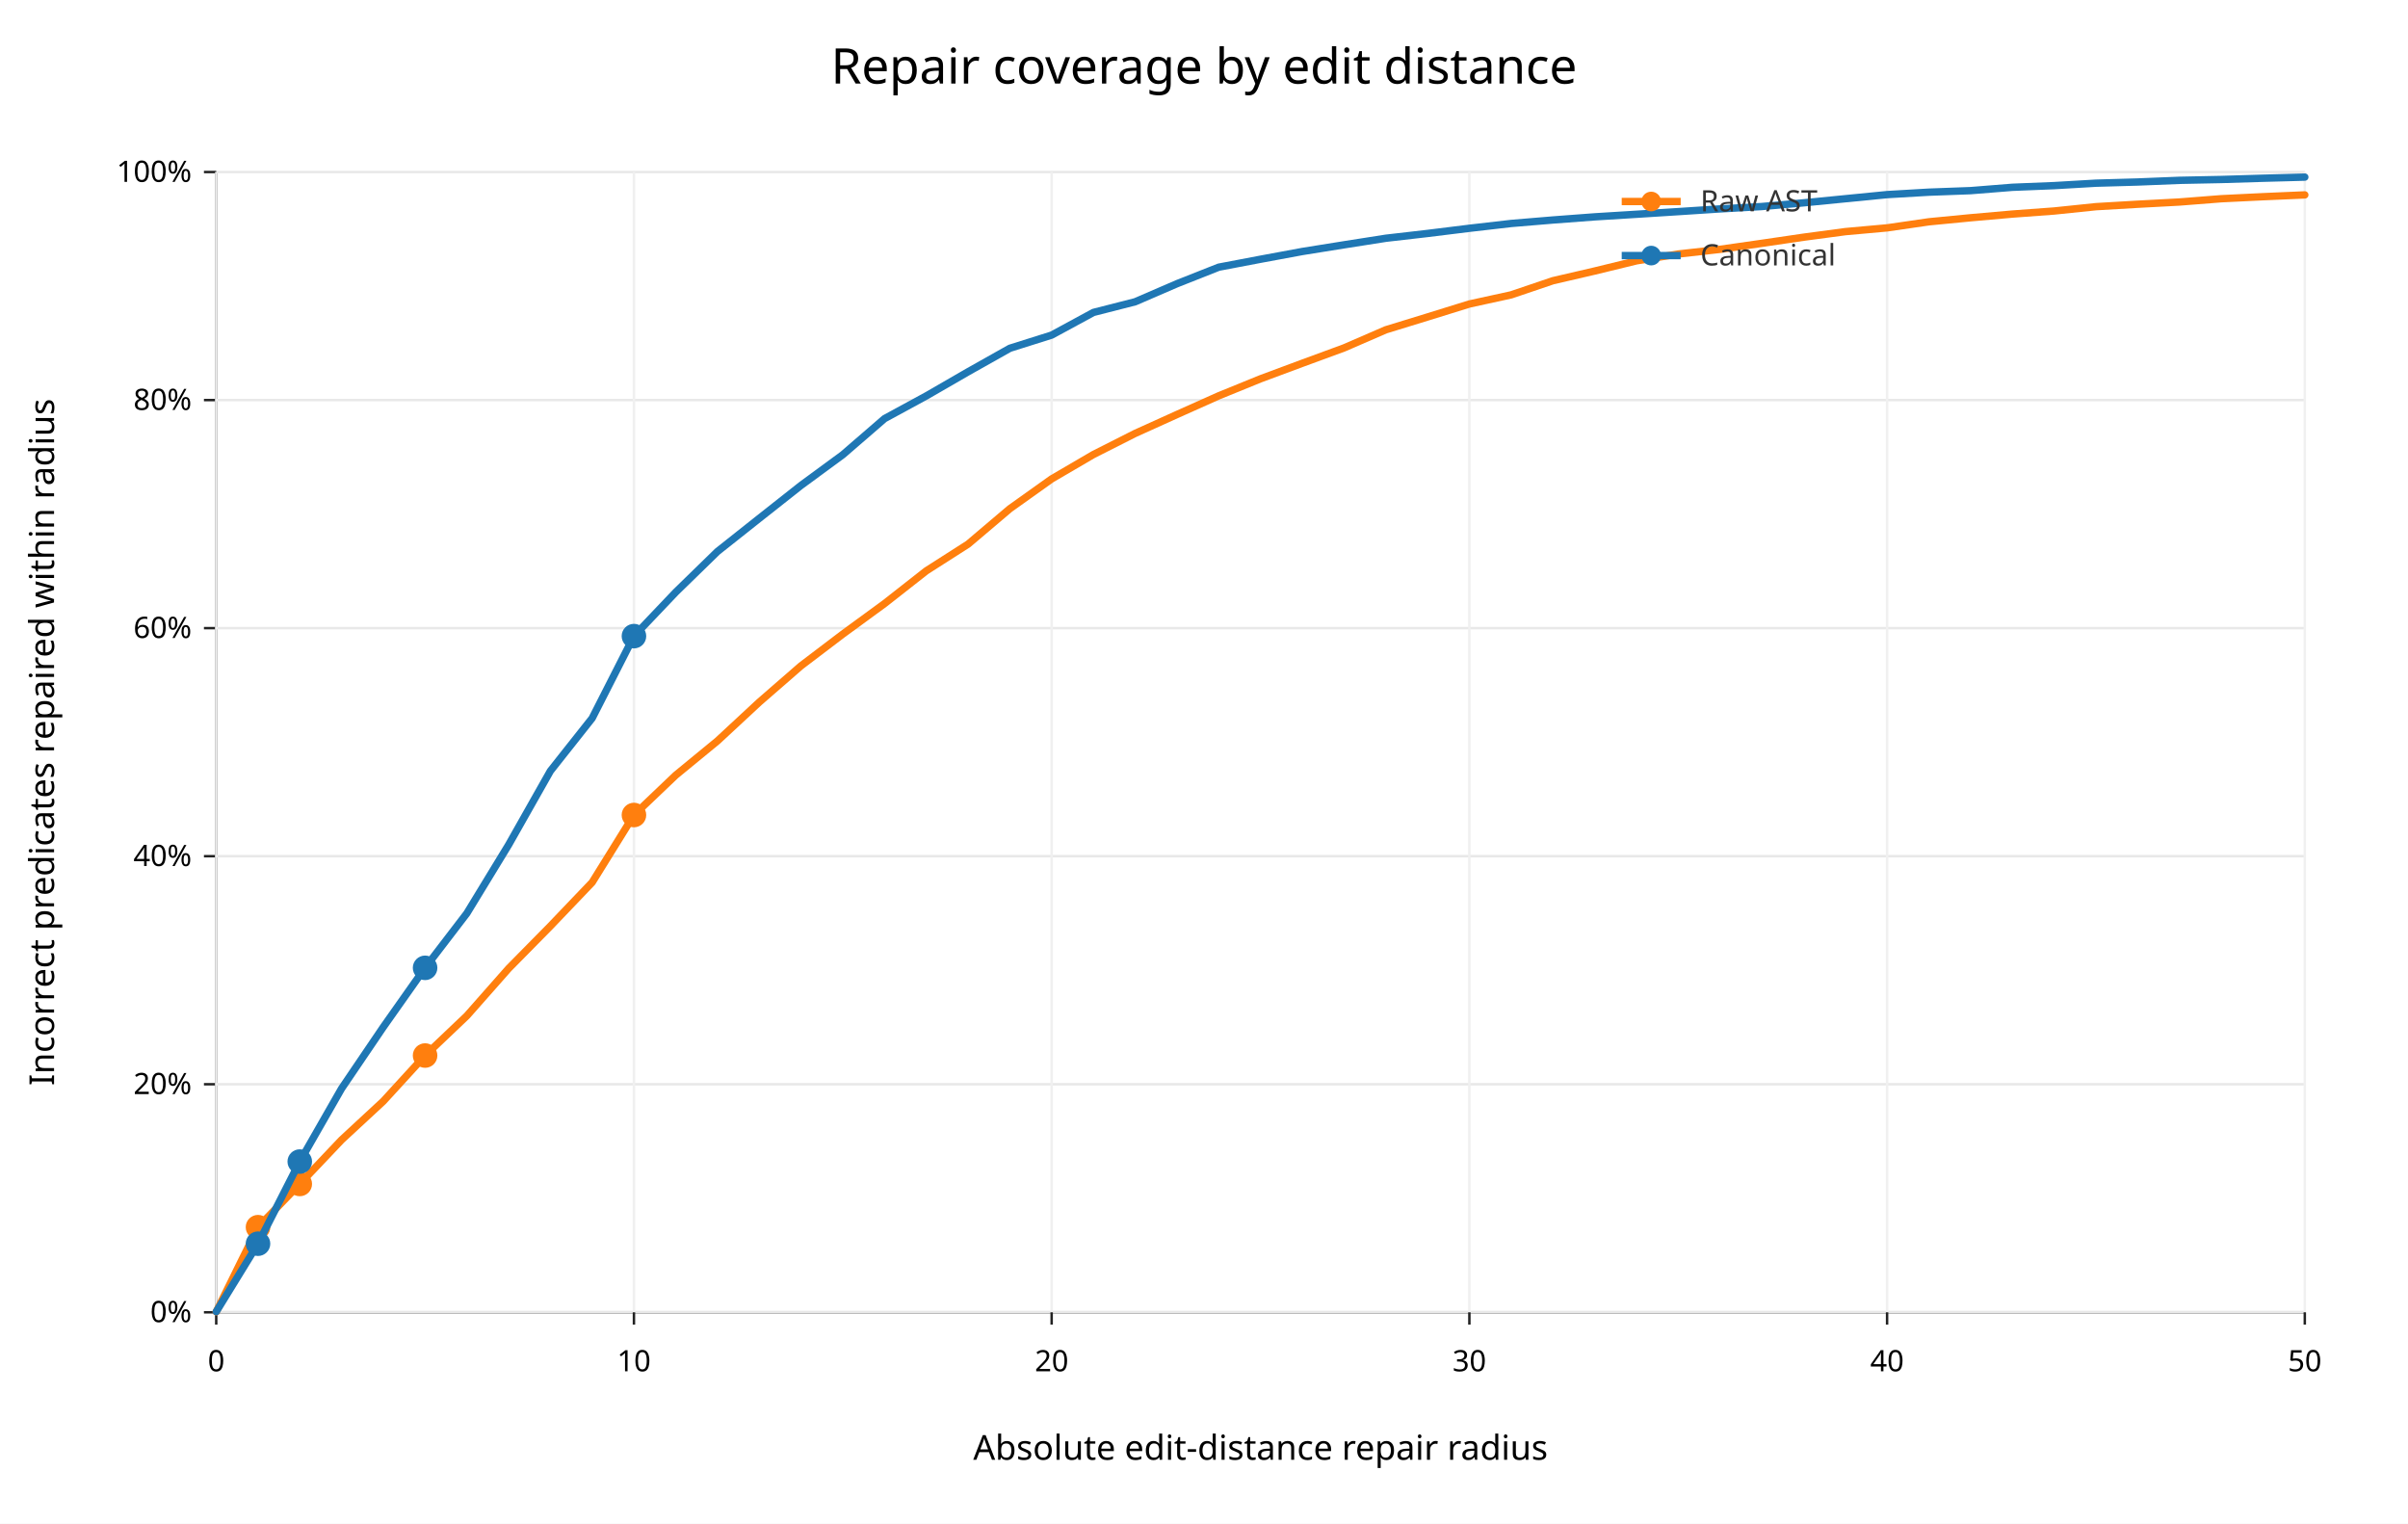
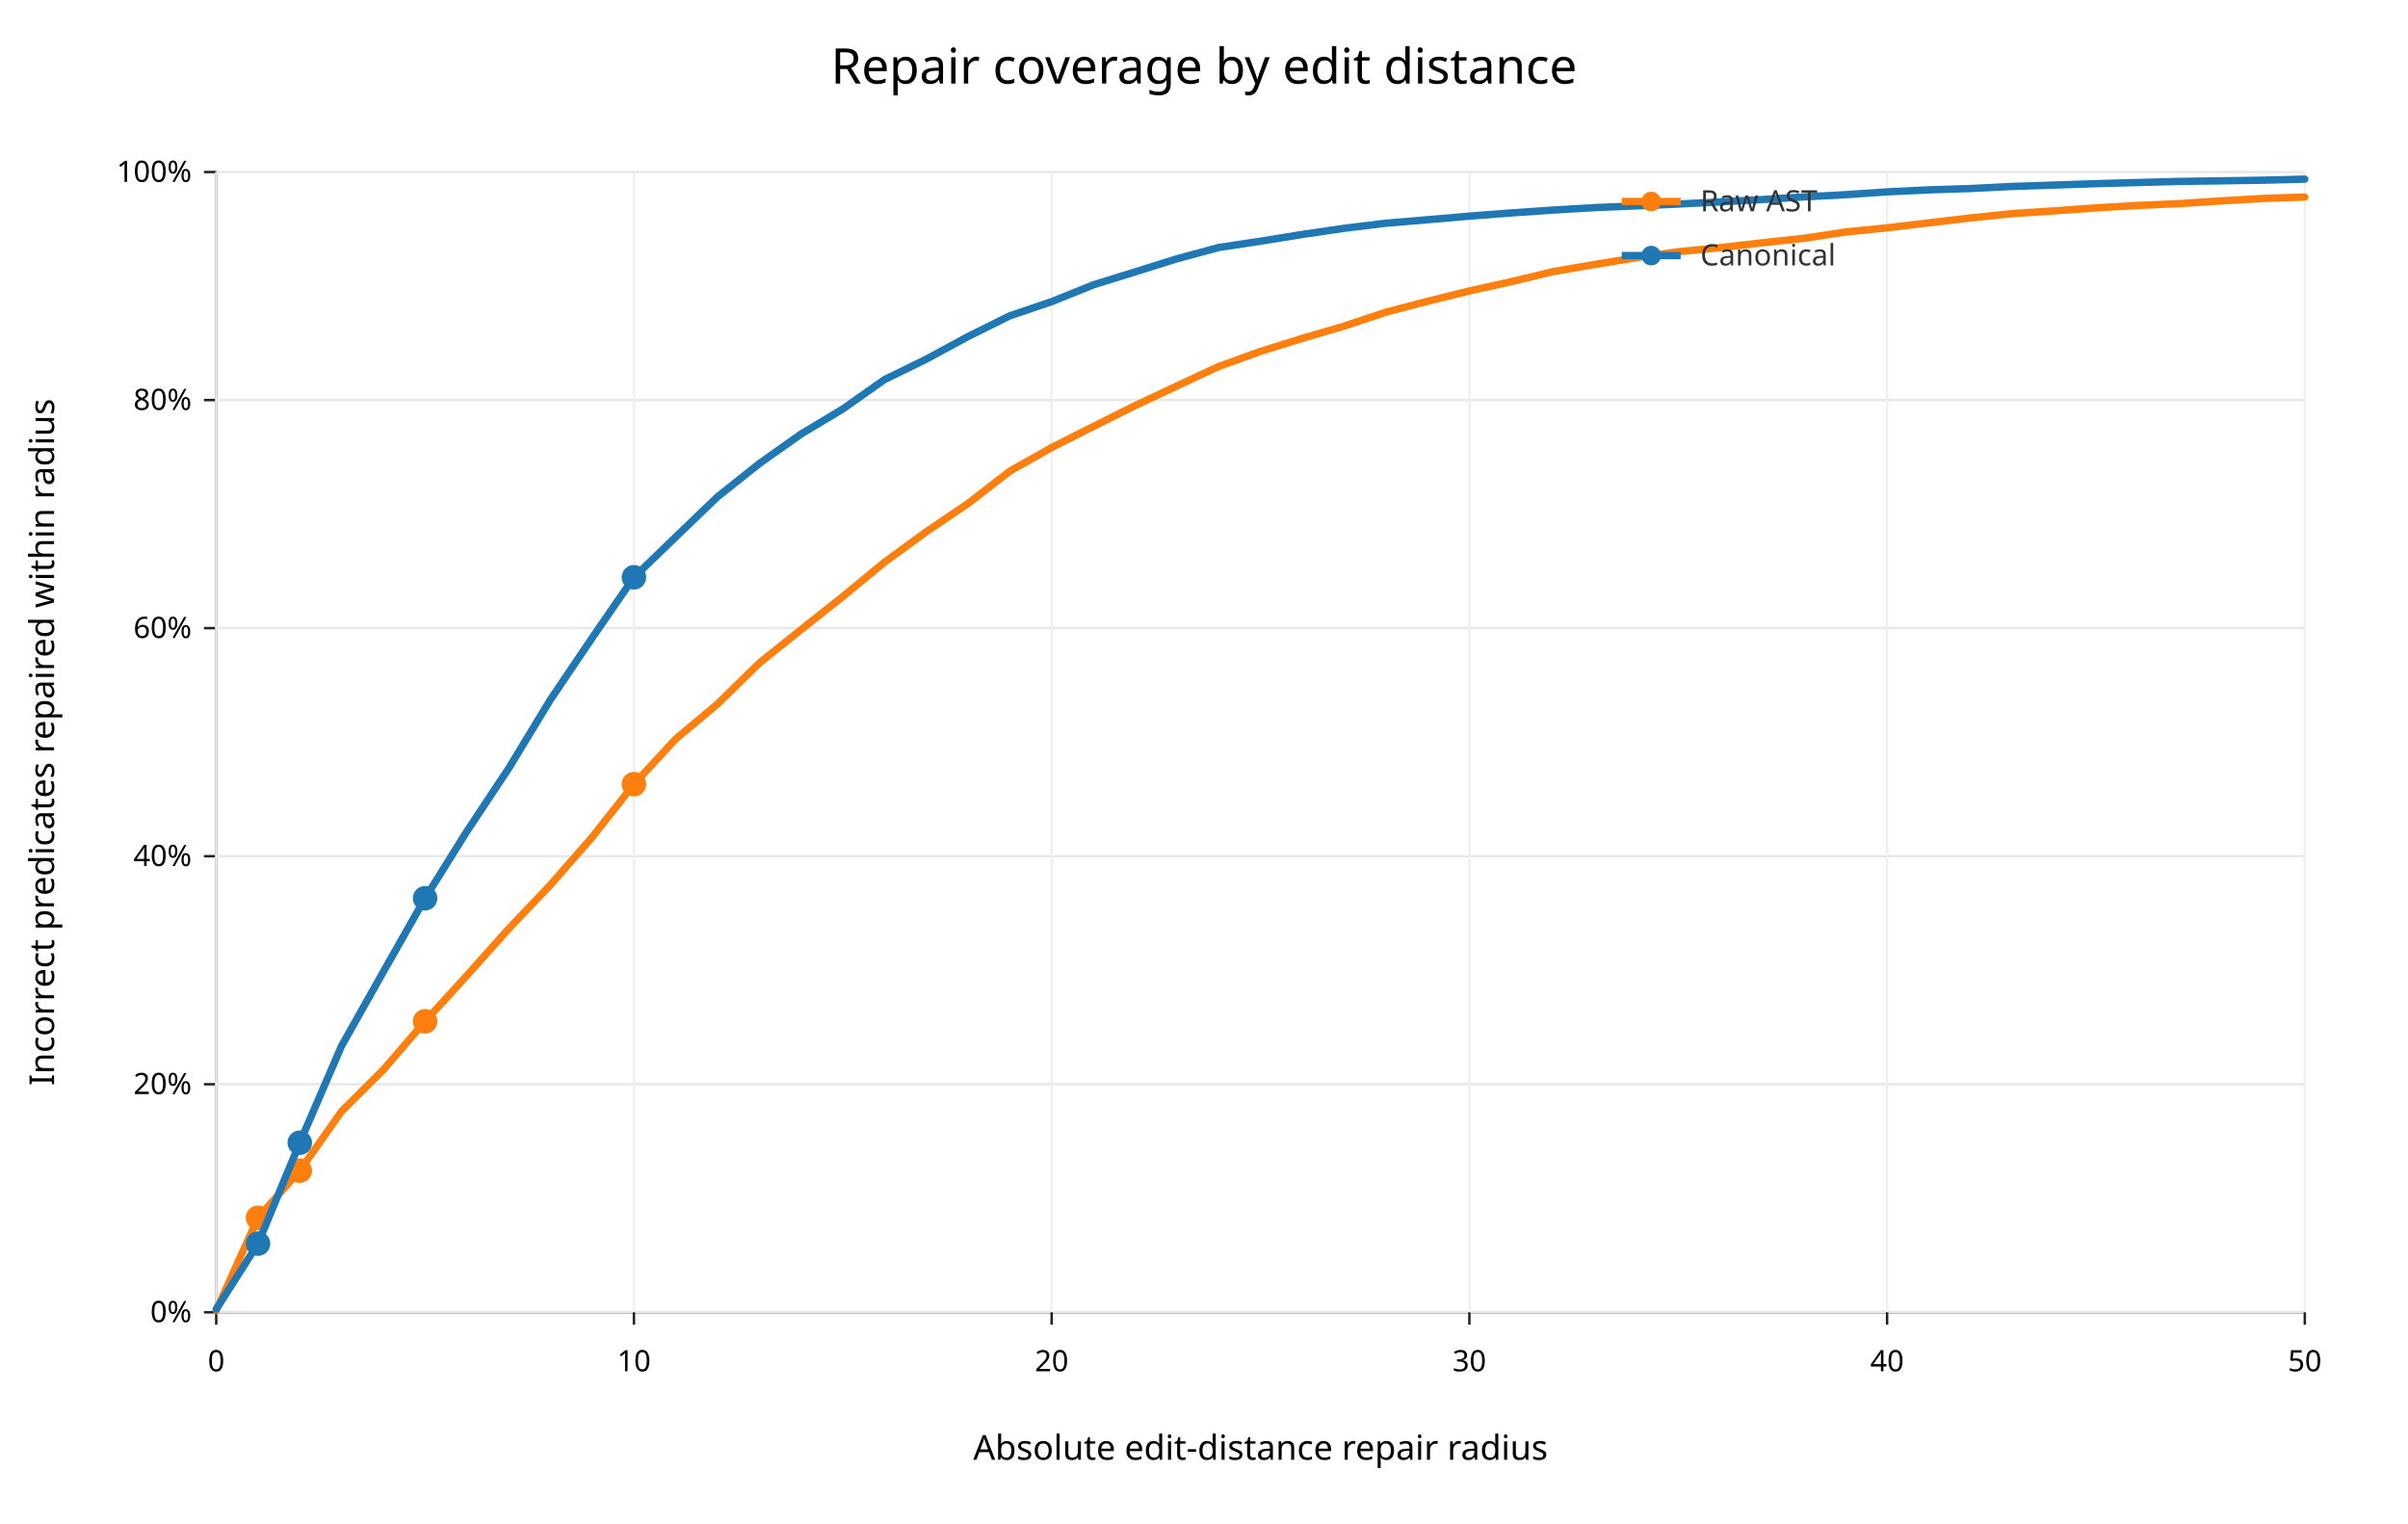
<svg xmlns="http://www.w3.org/2000/svg" width="980" height="620" viewBox="0 0 980 620">
  <rect width="100%" height="100%" fill="white" />
  <text x="490" y="34" text-anchor="middle" font-family="sans-serif" font-size="20">Repair coverage by edit distance</text>
  <line x1="88" y1="534" x2="938" y2="534" stroke="#222" stroke-width="1" />
  <line x1="88" y1="70" x2="88" y2="534" stroke="#222" stroke-width="1" />
  <line x1="88" y1="534" x2="938" y2="534" stroke="#e8e8e8" />
  <line x1="83" y1="534" x2="88" y2="534" stroke="#222" />
  <text x="78" y="538" text-anchor="end" font-family="sans-serif" font-size="12">0%</text>
  <line x1="88" y1="441.2" x2="938" y2="441.2" stroke="#e8e8e8" />
  <line x1="83" y1="441.2" x2="88" y2="441.2" stroke="#222" />
  <text x="78" y="445.2" text-anchor="end" font-family="sans-serif" font-size="12">20%</text>
  <line x1="88" y1="348.4" x2="938" y2="348.4" stroke="#e8e8e8" />
  <line x1="83" y1="348.4" x2="88" y2="348.4" stroke="#222" />
  <text x="78" y="352.4" text-anchor="end" font-family="sans-serif" font-size="12">40%</text>
  <line x1="88" y1="255.6" x2="938" y2="255.6" stroke="#e8e8e8" />
  <line x1="83" y1="255.6" x2="88" y2="255.6" stroke="#222" />
  <text x="78" y="259.6" text-anchor="end" font-family="sans-serif" font-size="12">60%</text>
  <line x1="88" y1="162.8" x2="938" y2="162.8" stroke="#e8e8e8" />
  <line x1="83" y1="162.8" x2="88" y2="162.8" stroke="#222" />
  <text x="78" y="166.8" text-anchor="end" font-family="sans-serif" font-size="12">80%</text>
  <line x1="88" y1="70" x2="938" y2="70" stroke="#e8e8e8" />
  <line x1="83" y1="70" x2="88" y2="70" stroke="#222" />
  <text x="78" y="74" text-anchor="end" font-family="sans-serif" font-size="12">100%</text>
  <line x1="88" y1="70" x2="88" y2="534" stroke="#f0f0f0" />
  <line x1="88" y1="534" x2="88" y2="539" stroke="#222" />
  <text x="88" y="558" text-anchor="middle" font-family="sans-serif" font-size="12">0</text>
  <line x1="258" y1="70" x2="258" y2="534" stroke="#f0f0f0" />
  <line x1="258" y1="534" x2="258" y2="539" stroke="#222" />
  <text x="258" y="558" text-anchor="middle" font-family="sans-serif" font-size="12">10</text>
  <line x1="428" y1="70" x2="428" y2="534" stroke="#f0f0f0" />
  <line x1="428" y1="534" x2="428" y2="539" stroke="#222" />
  <text x="428" y="558" text-anchor="middle" font-family="sans-serif" font-size="12">20</text>
  <line x1="598" y1="70" x2="598" y2="534" stroke="#f0f0f0" />
  <line x1="598" y1="534" x2="598" y2="539" stroke="#222" />
  <text x="598" y="558" text-anchor="middle" font-family="sans-serif" font-size="12">30</text>
  <line x1="768" y1="70" x2="768" y2="534" stroke="#f0f0f0" />
  <line x1="768" y1="534" x2="768" y2="539" stroke="#222" />
  <text x="768" y="558" text-anchor="middle" font-family="sans-serif" font-size="12">40</text>
  <line x1="938" y1="70" x2="938" y2="534" stroke="#f0f0f0" />
  <line x1="938" y1="534" x2="938" y2="539" stroke="#222" />
  <text x="938" y="558" text-anchor="middle" font-family="sans-serif" font-size="12">50</text>
-   <path d="M 88 533.801 L 105 499.362 L 122 481.773 L 139 463.844 L 156 448.099 L 173 429.518 L 190 413.348 L 207 394.085 L 224 376.837 L 241 359.05 L 258 331.645 L 275 315.447 L 292 301.489 L 309 285.716 L 326 270.936 L 343 258.028 L 360 245.603 L 377 232.27 L 394 221.404 L 411 206.993 L 428 194.879 L 445 184.95 L 462 176.355 L 479 168.667 L 496 161.064 L 513 154.142 L 530 147.816 L 547 141.574 L 564 134.199 L 581 128.979 L 598 123.702 L 615 119.986 L 632 114.227 L 649 110.284 L 666 106.142 L 683 103.362 L 700 101.461 L 717 99.021 L 734 96.525 L 751 94.255 L 768 92.723 L 785 90.255 L 802 88.61 L 819 87.106 L 836 85.858 L 853 84.099 L 870 83.106 L 887 82.199 L 904 80.865 L 921 80.043 L 938 79.305" fill="none" stroke="#ff7f0e" stroke-width="3" stroke-linecap="round" stroke-linejoin="round" />
-   <circle cx="105" cy="499.362" r="5" fill="#ff7f0e" />
-   <circle cx="122" cy="481.773" r="5" fill="#ff7f0e" />
-   <circle cx="173" cy="429.518" r="5" fill="#ff7f0e" />
-   <circle cx="258" cy="331.645" r="5" fill="#ff7f0e" />
-   <path d="M 88 533.745 L 105 506.085 L 122 472.667 L 139 442.965 L 156 417.915 L 173 393.83 L 190 371.645 L 207 343.759 L 224 313.716 L 241 292.241 L 258 258.851 L 275 240.979 L 292 224.411 L 309 210.936 L 326 197.518 L 343 185.035 L 360 170.34 L 377 161.092 L 394 151.277 L 411 141.716 L 428 136.355 L 445 127.135 L 462 122.794 L 479 115.447 L 496 108.723 L 513 105.489 L 530 102.34 L 547 99.617 L 564 96.95 L 581 94.993 L 598 92.894 L 615 90.936 L 632 89.518 L 649 88.241 L 666 87.191 L 683 86.113 L 700 85.007 L 717 84.043 L 734 82.539 L 751 80.865 L 768 79.191 L 785 78.199 L 802 77.574 L 819 76.213 L 836 75.532 L 853 74.539 L 870 74.057 L 887 73.376 L 904 73.035 L 921 72.525 L 938 72.071" fill="none" stroke="#1f77b4" stroke-width="3" stroke-linecap="round" stroke-linejoin="round" />
-   <circle cx="105" cy="506.085" r="5" fill="#1f77b4" />
-   <circle cx="122" cy="472.667" r="5" fill="#1f77b4" />
-   <circle cx="173" cy="393.83" r="5" fill="#1f77b4" />
-   <circle cx="258" cy="258.851" r="5" fill="#1f77b4" />
+   <path d="M 88 533.267 L 105 495.532 L 122 476.353 L 139 452.259 L 156 435.324 L 173 415.586 L 190 396.965 L 207 377.95 L 224 360.074 L 241 340.654 L 258 319.088 L 275 300.708 L 292 286.466 L 309 269.827 L 326 256.209 L 343 242.755 L 360 228.754 L 377 216.362 L 394 204.856 L 411 191.709 L 428 182.108 L 445 173.526 L 462 165.031 L 479 157.04 L 496 149.125 L 513 142.984 L 530 137.685 L 547 132.715 L 564 127.034 L 581 122.6 L 598 118.386 L 615 114.62 L 632 110.537 L 649 107.603 L 666 104.844 L 683 102.414 L 700 100.783 L 717 98.813 L 734 96.995 L 751 94.412 L 768 92.704 L 785 90.679 L 802 88.676 L 819 86.913 L 836 85.807 L 853 84.592 L 870 83.607 L 887 82.852 L 904 81.746 L 921 80.75 L 938 80.181" fill="none" stroke="#ff7f0e" stroke-width="3" stroke-linecap="round" stroke-linejoin="round" />
+   <circle cx="105" cy="495.532" r="5" fill="#ff7f0e" />
+   <circle cx="122" cy="476.353" r="5" fill="#ff7f0e" />
+   <circle cx="173" cy="415.586" r="5" fill="#ff7f0e" />
+   <circle cx="258" cy="319.088" r="5" fill="#ff7f0e" />
+   <path d="M 88 532.719 L 105 506.052 L 122 465.001 L 139 425.625 L 156 395.455 L 173 365.515 L 190 338.3 L 207 312.706 L 224 284.726 L 241 259.558 L 258 234.917 L 275 218.507 L 292 202.174 L 309 188.655 L 326 176.624 L 343 166.421 L 360 154.445 L 377 146.136 L 394 136.93 L 411 128.49 L 428 122.743 L 445 115.89 L 462 110.624 L 479 105.293 L 496 100.706 L 513 98.145 L 530 95.397 L 547 92.901 L 564 90.832 L 581 89.409 L 598 87.953 L 615 86.639 L 632 85.479 L 649 84.483 L 666 83.771 L 683 83.038 L 700 82.173 L 717 81.21 L 734 80.137 L 751 79.228 L 768 78.079 L 785 77.258 L 802 76.711 L 819 75.868 L 836 75.309 L 853 74.74 L 870 74.269 L 887 73.821 L 904 73.58 L 921 73.328 L 938 72.89" fill="none" stroke="#1f77b4" stroke-width="3" stroke-linecap="round" stroke-linejoin="round" />
+   <circle cx="105" cy="506.052" r="5" fill="#1f77b4" />
+   <circle cx="122" cy="465.001" r="5" fill="#1f77b4" />
+   <circle cx="173" cy="365.515" r="5" fill="#1f77b4" />
+   <circle cx="258" cy="234.917" r="5" fill="#1f77b4" />
  <line x1="660" y1="82" x2="684" y2="82" stroke="#ff7f0e" stroke-width="3" />
  <circle cx="672" cy="82" r="4" fill="#ff7f0e" />
  <text x="692" y="86" font-family="sans-serif" font-size="12" fill="#333">Raw AST</text>
  <line x1="660" y1="104" x2="684" y2="104" stroke="#1f77b4" stroke-width="3" />
  <circle cx="672" cy="104" r="4" fill="#1f77b4" />
  <text x="692" y="108" font-family="sans-serif" font-size="12" fill="#333">Canonical</text>
  <text x="513" y="594" text-anchor="middle" font-family="sans-serif" font-size="14">Absolute edit-distance repair radius</text>
  <text x="22" y="302" transform="rotate(-90 22 302)" text-anchor="middle" font-family="sans-serif" font-size="14">Incorrect predicates repaired within radius</text>
</svg>
